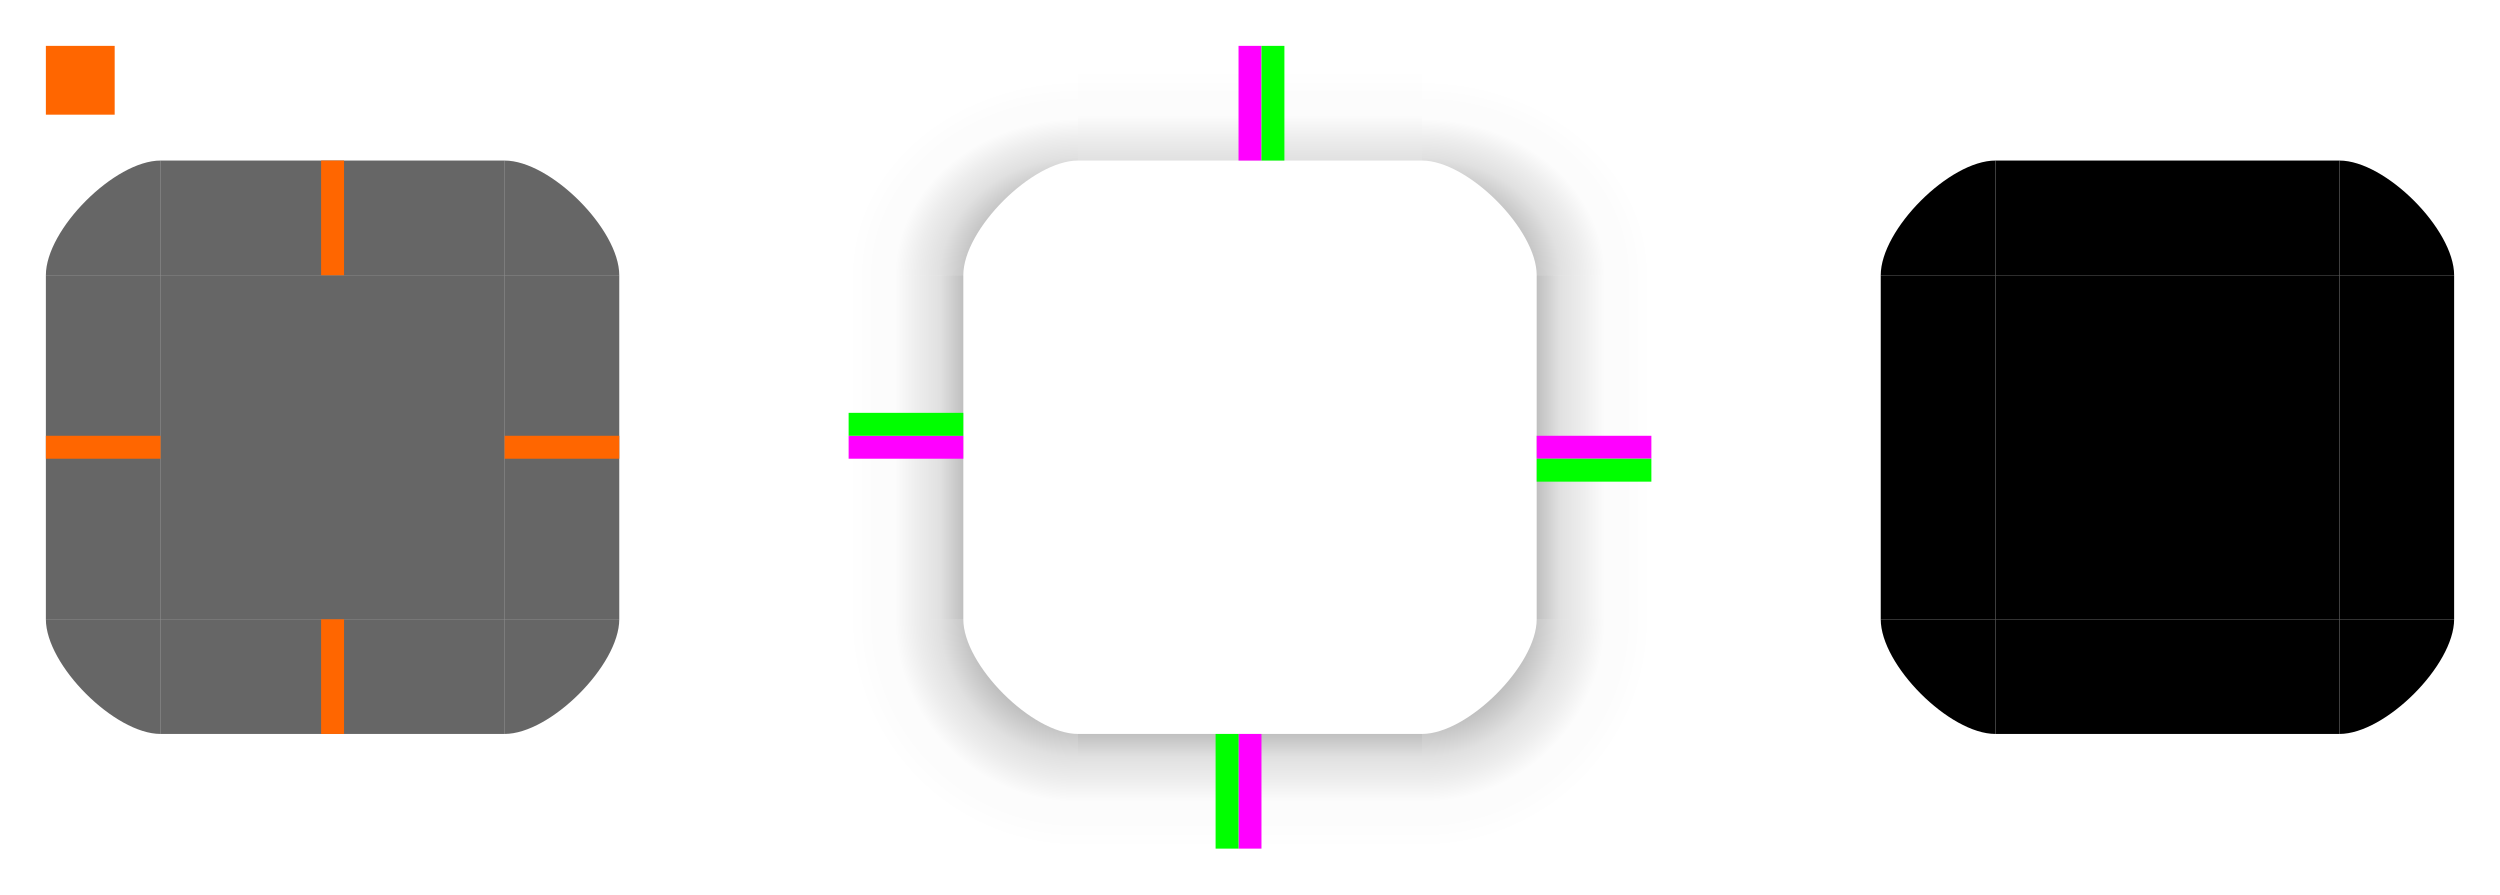
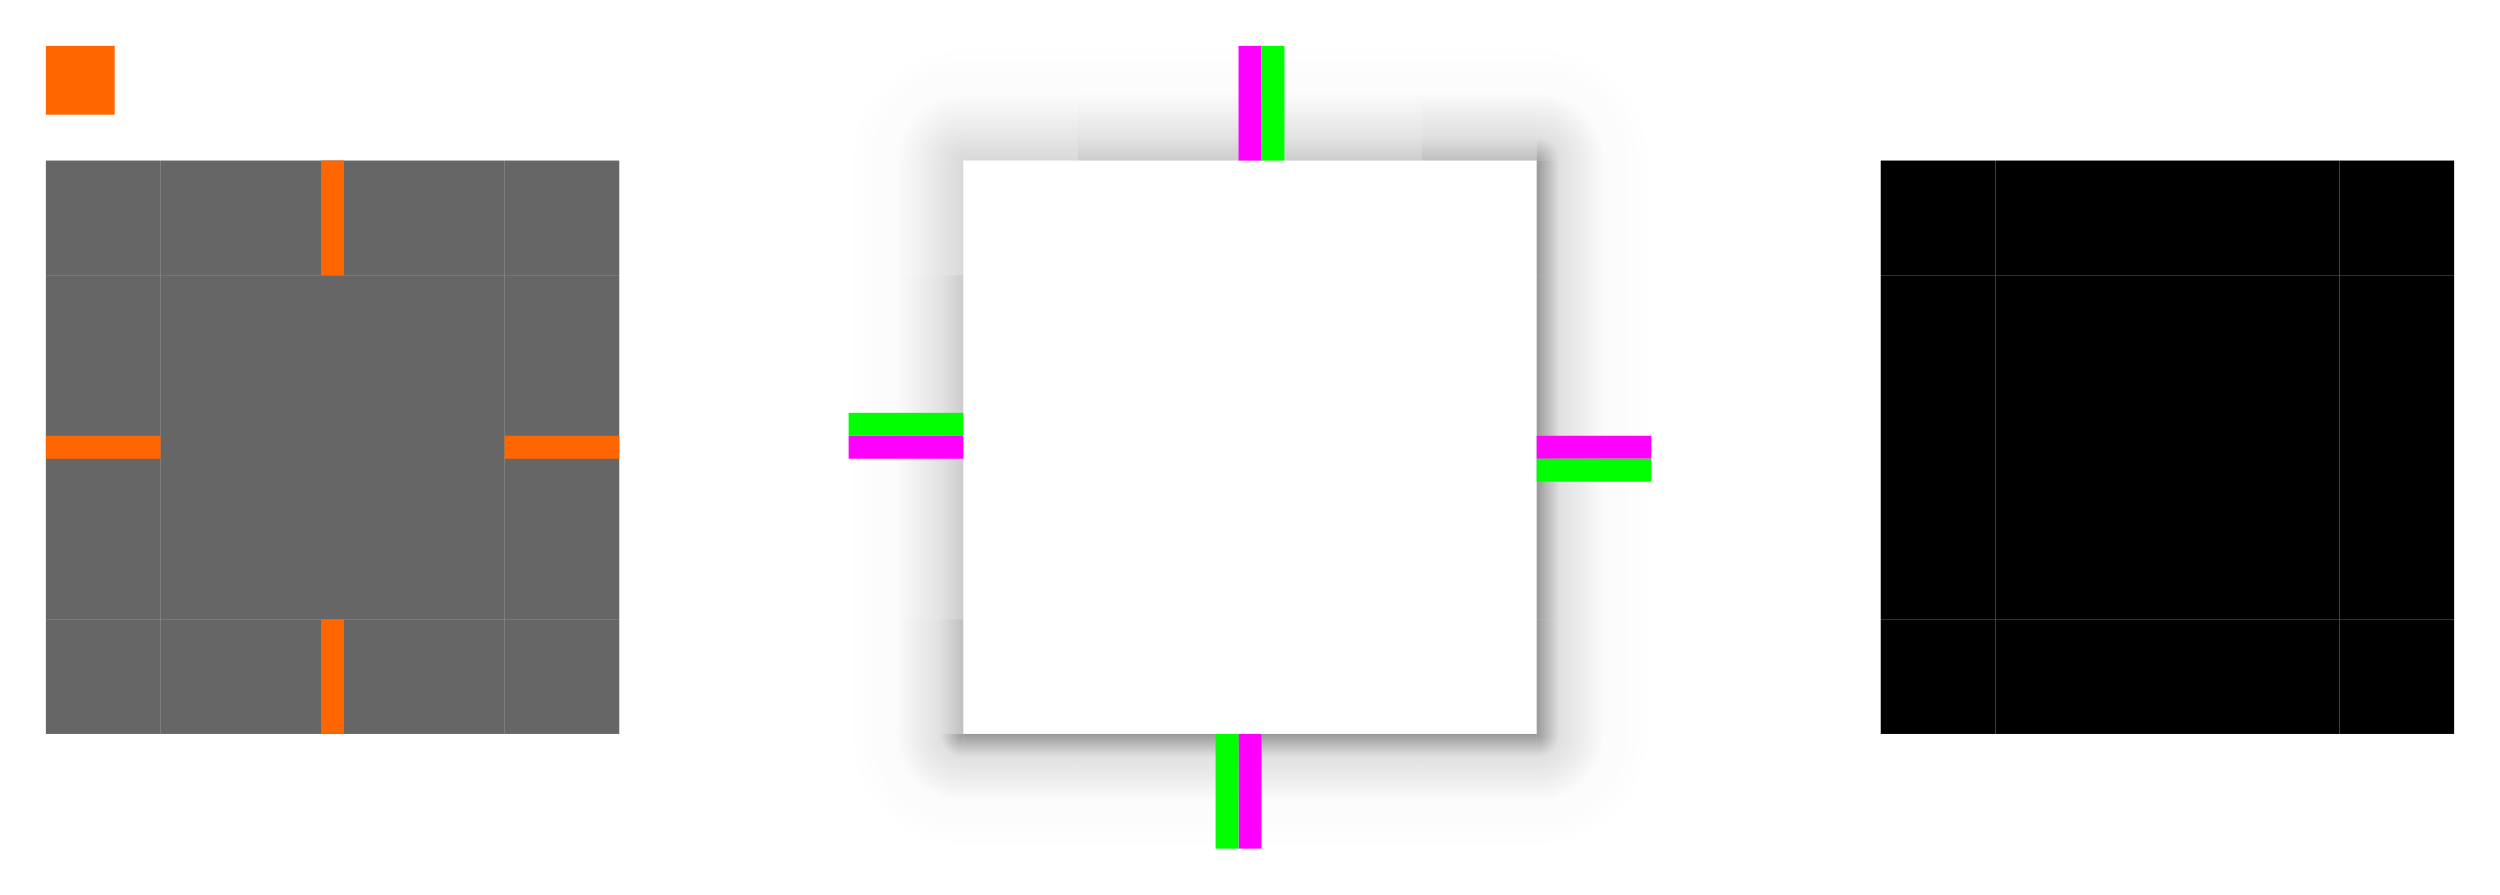
<svg xmlns="http://www.w3.org/2000/svg" xmlns:xlink="http://www.w3.org/1999/xlink" width="109" height="39" viewBox="0 0 109 39" version="1.1" id="svg5">
  <defs id="defs2">
-     <linearGradient id="linearGradient20574">
-       <stop style="stop-color:#000000;stop-opacity:0.45" offset="0" id="stop20560" />
-       <stop style="stop-color:#000000;stop-opacity:0.31" offset="0.4" id="stop20562" />
-       <stop style="stop-color:#000000;stop-opacity:0.12" offset="0.6" id="stop20564" />
-       <stop style="stop-color:#000000;stop-opacity:0.07" offset="0.7" id="stop20566" />
-       <stop style="stop-color:#000000;stop-opacity:0.01" offset="0.8" id="stop20568" />
-       <stop style="stop-color:#000000;stop-opacity:0.01" offset="0.9" id="stop20570" />
-       <stop style="stop-color:#000000;stop-opacity:0;" offset="1" id="stop20572" />
+     <linearGradient xlink:href="#linearGradient7934" id="linearGradient2326" gradientUnits="userSpaceOnUse" x1="328" y1="355" x2="328" y2="350" />
+     <linearGradient id="linearGradient7934">
+       <stop style="stop-color:#000000;stop-opacity:0.2" offset="0" id="stop7922" />
+       <stop style="stop-color:#000000;stop-opacity:0.11" offset="0.2" id="stop7924" />
+       <stop style="stop-color:#000000;stop-opacity:0.06" offset="0.4" id="stop7926" />
+       <stop style="stop-color:#000000;stop-opacity:0.01" offset="0.599" id="stop7928" />
+       <stop style="stop-color:#000000;stop-opacity:0.01" offset="0.798" id="stop7930" />
+       <stop style="stop-color:#000000;stop-opacity:0;" offset="1" id="stop7932" />
    </linearGradient>
-     <linearGradient id="linearGradient20558">
-       <stop style="stop-color:#000000;stop-opacity:0.45" offset="0" id="stop20544" />
-       <stop style="stop-color:#000000;stop-opacity:0.31" offset="0.4" id="stop20546" />
-       <stop style="stop-color:#000000;stop-opacity:0.12" offset="0.6" id="stop20548" />
-       <stop style="stop-color:#000000;stop-opacity:0.07" offset="0.7" id="stop20550" />
-       <stop style="stop-color:#000000;stop-opacity:0.01" offset="0.8" id="stop20552" />
-       <stop style="stop-color:#000000;stop-opacity:0.01" offset="0.9" id="stop20554" />
-       <stop style="stop-color:#000000;stop-opacity:0;" offset="1" id="stop20556" />
+     <linearGradient xlink:href="#linearGradient7934" id="linearGradient2328" gradientUnits="userSpaceOnUse" gradientTransform="translate(-695,-40)" x1="328" y1="355" x2="328" y2="350" />
+     <linearGradient xlink:href="#linearGradient7266" id="linearGradient2330" gradientUnits="userSpaceOnUse" gradientTransform="translate(-695,-695)" x1="328" y1="355" x2="328" y2="350" />
+     <linearGradient id="linearGradient7266">
+       <stop style="stop-color:#000000;stop-opacity:0.4" offset="0" id="stop7254" />
+       <stop style="stop-color:#000000;stop-opacity:0.12" offset="0.2" id="stop7256" />
+       <stop style="stop-color:#000000;stop-opacity:0.07" offset="0.4" id="stop7258" />
+       <stop style="stop-color:#000000;stop-opacity:0.01" offset="0.599" id="stop7260" />
+       <stop style="stop-color:#000000;stop-opacity:0.01" offset="0.798" id="stop7262" />
+       <stop style="stop-color:#000000;stop-opacity:0;" offset="1" id="stop7264" />
    </linearGradient>
-     <linearGradient id="linearGradient20542">
-       <stop style="stop-color:#000000;stop-opacity:0.45" offset="0" id="stop20528" />
-       <stop style="stop-color:#000000;stop-opacity:0.31" offset="0.4" id="stop20530" />
-       <stop style="stop-color:#000000;stop-opacity:0.12" offset="0.6" id="stop20532" />
-       <stop style="stop-color:#000000;stop-opacity:0.07" offset="0.7" id="stop20534" />
-       <stop style="stop-color:#000000;stop-opacity:0.01" offset="0.8" id="stop20536" />
-       <stop style="stop-color:#000000;stop-opacity:0.01" offset="0.9" id="stop20538" />
-       <stop style="stop-color:#000000;stop-opacity:0;" offset="1" id="stop20540" />
+     <linearGradient xlink:href="#linearGradient7266" id="linearGradient2332" gradientUnits="userSpaceOnUse" gradientTransform="translate(-655,-735)" x1="328" y1="355" x2="328" y2="350" />
+     <radialGradient xlink:href="#linearGradient7162" id="radialGradient5825" cx="340" cy="400" fx="340" fy="400" r="3" gradientUnits="userSpaceOnUse" gradientTransform="matrix(1.666668,-7.1111299e-6,7.1111252e-6,1.666667,-226.6699,-266.6642)" />
+     <linearGradient id="linearGradient7162">
+       <stop style="stop-color:#000000;stop-opacity:0.35" offset="0" id="stop7150" />
+       <stop style="stop-color:#000000;stop-opacity:0.12" offset="0.2" id="stop7152" />
+       <stop style="stop-color:#000000;stop-opacity:0.07" offset="0.4" id="stop7154" />
+       <stop style="stop-color:#000000;stop-opacity:0.01" offset="0.599" id="stop7156" />
+       <stop style="stop-color:#000000;stop-opacity:0.01" offset="0.798" id="stop7158" />
+       <stop style="stop-color:#000000;stop-opacity:0;" offset="1" id="stop7160" />
    </linearGradient>
-     <linearGradient id="linearGradient20488">
-       <stop style="stop-color:#000000;stop-opacity:0.25" offset="0" id="stop20476" />
-       <stop style="stop-color:#000000;stop-opacity:0.12" offset="0.2" id="stop20478" />
-       <stop style="stop-color:#000000;stop-opacity:0.07" offset="0.4" id="stop20480" />
-       <stop style="stop-color:#000000;stop-opacity:0.01" offset="0.599" id="stop20482" />
-       <stop style="stop-color:#000000;stop-opacity:0.01" offset="0.798" id="stop20484" />
-       <stop style="stop-color:#000000;stop-opacity:0;" offset="1" id="stop20486" />
+     <linearGradient xlink:href="#linearGradient921" id="linearGradient6084" x1="337" y1="400" x2="337" y2="395" gradientUnits="userSpaceOnUse" />
+     <linearGradient id="linearGradient921">
+       <stop style="stop-color:#000000;stop-opacity:0.25" offset="0" id="stop909" />
+       <stop style="stop-color:#000000;stop-opacity:0.12" offset="0.2" id="stop911" />
+       <stop style="stop-color:#000000;stop-opacity:0.07" offset="0.4" id="stop913" />
+       <stop style="stop-color:#000000;stop-opacity:0.01" offset="0.599" id="stop915" />
+       <stop style="stop-color:#000000;stop-opacity:0.01" offset="0.798" id="stop917" />
+       <stop style="stop-color:#000000;stop-opacity:0;" offset="1" id="stop919" />
    </linearGradient>
-     <linearGradient id="linearGradient20474">
-       <stop style="stop-color:#000000;stop-opacity:0.25" offset="0" id="stop20462" />
-       <stop style="stop-color:#000000;stop-opacity:0.12" offset="0.2" id="stop20464" />
-       <stop style="stop-color:#000000;stop-opacity:0.07" offset="0.4" id="stop20466" />
-       <stop style="stop-color:#000000;stop-opacity:0.01" offset="0.599" id="stop20468" />
-       <stop style="stop-color:#000000;stop-opacity:0.01" offset="0.798" id="stop20470" />
-       <stop style="stop-color:#000000;stop-opacity:0;" offset="1" id="stop20472" />
+     <linearGradient xlink:href="#linearGradient7266" id="linearGradient6281" gradientUnits="userSpaceOnUse" x1="337" y1="400" x2="337" y2="395" gradientTransform="rotate(90,337.5,402.5)" />
+     <radialGradient xlink:href="#linearGradient7266" id="radialGradient5825-1" cx="340" cy="400" fx="340" fy="400" r="3" gradientUnits="userSpaceOnUse" gradientTransform="matrix(1.666668,-7.1111299e-6,7.1111252e-6,1.666667,-226.6699,-266.6642)" />
+     <linearGradient xlink:href="#linearGradient7266" id="linearGradient6915" gradientUnits="userSpaceOnUse" x1="337" y1="400" x2="337" y2="395" />
+     <radialGradient xlink:href="#linearGradient7266" id="radialGradient5825-2" cx="340" cy="400" fx="340" fy="400" r="3" gradientUnits="userSpaceOnUse" gradientTransform="matrix(1.666668,-7.1111299e-6,7.1111252e-6,1.666667,-226.6699,-266.6642)" />
+     <linearGradient xlink:href="#linearGradient921" id="linearGradient6995" gradientUnits="userSpaceOnUse" gradientTransform="rotate(90,337.5,402.5)" x1="337" y1="400" x2="337" y2="395" />
+     <radialGradient xlink:href="#linearGradient7692" id="radialGradient5825-5" cx="340" cy="400" fx="340" fy="400" r="3" gradientUnits="userSpaceOnUse" gradientTransform="matrix(1.666668,-7.1111299e-6,7.1111252e-6,1.666667,-226.6699,-266.6642)" />
+     <linearGradient id="linearGradient7692">
+       <stop style="stop-color:#000000;stop-opacity:0.15" offset="0" id="stop7680" />
+       <stop style="stop-color:#000000;stop-opacity:0.1" offset="0.2" id="stop7682" />
+       <stop style="stop-color:#000000;stop-opacity:0.05" offset="0.4" id="stop7684" />
+       <stop style="stop-color:#000000;stop-opacity:0.01" offset="0.599" id="stop7686" />
+       <stop style="stop-color:#000000;stop-opacity:0.01" offset="0.798" id="stop7688" />
+       <stop style="stop-color:#000000;stop-opacity:0;" offset="1" id="stop7690" />
    </linearGradient>
-     <linearGradient id="linearGradient19446">
-       <stop style="stop-color:#000000;stop-opacity:0.45" offset="0" id="stop19432" />
-       <stop style="stop-color:#000000;stop-opacity:0.31" offset="0.4" id="stop19434" />
-       <stop style="stop-color:#000000;stop-opacity:0.12" offset="0.6" id="stop19436" />
-       <stop style="stop-color:#000000;stop-opacity:0.07" offset="0.7" id="stop19438" />
-       <stop style="stop-color:#000000;stop-opacity:0.01" offset="0.8" id="stop19440" />
-       <stop style="stop-color:#000000;stop-opacity:0.01" offset="0.9" id="stop19442" />
-       <stop style="stop-color:#000000;stop-opacity:0;" offset="1" id="stop19444" />
-     </linearGradient>
-     <linearGradient id="linearGradient18914">
-       <stop style="stop-color:#000000;stop-opacity:0.25" offset="0" id="stop18902" />
-       <stop style="stop-color:#000000;stop-opacity:0.12" offset="0.2" id="stop18904" />
-       <stop style="stop-color:#000000;stop-opacity:0.07" offset="0.4" id="stop18906" />
-       <stop style="stop-color:#000000;stop-opacity:0.01" offset="0.599" id="stop18908" />
-       <stop style="stop-color:#000000;stop-opacity:0.01" offset="0.798" id="stop18910" />
-       <stop style="stop-color:#000000;stop-opacity:0;" offset="1" id="stop18912" />
-     </linearGradient>
-     <linearGradient id="linearGradient15516">
-       <stop style="stop-color:#000000;stop-opacity:0.12" offset="0" id="stop15504" />
-       <stop style="stop-color:#000000;stop-opacity:0.07" offset="0.2" id="stop15506" />
-       <stop style="stop-color:#000000;stop-opacity:0.01" offset="0.4" id="stop15508" />
-       <stop style="stop-color:#000000;stop-opacity:0.01" offset="0.599" id="stop15510" />
-       <stop style="stop-color:#000000;stop-opacity:0" offset="0.798" id="stop15512" />
-       <stop style="stop-color:#000000;stop-opacity:0;" offset="1" id="stop15514" />
-     </linearGradient>
-     <radialGradient xlink:href="#linearGradient20542" id="radialGradient12583-2-82-3-9" cx="310" cy="361.25" fx="310" fy="361.25" r="5" gradientUnits="userSpaceOnUse" gradientTransform="matrix(0,2,-2,0,1057.5,-245)" />
-     <linearGradient xlink:href="#linearGradient15516" id="linearGradient18867" gradientUnits="userSpaceOnUse" x1="328" y1="355" x2="328" y2="350" />
-     <linearGradient xlink:href="#linearGradient18914" id="linearGradient18871" gradientUnits="userSpaceOnUse" gradientTransform="translate(-695,-40)" x1="328" y1="355" x2="328" y2="350" />
-     <linearGradient xlink:href="#linearGradient20474" id="linearGradient19227" gradientUnits="userSpaceOnUse" gradientTransform="translate(-695,-695)" x1="328" y1="355" x2="328" y2="350" />
-     <linearGradient xlink:href="#linearGradient20488" id="linearGradient19258" gradientUnits="userSpaceOnUse" gradientTransform="translate(-655,-735)" x1="328" y1="355" x2="328" y2="350" />
-     <radialGradient xlink:href="#linearGradient20558" id="radialGradient12583-2-82-3-9-5" cx="310" cy="361.25" fx="310" fy="361.25" r="5" gradientUnits="userSpaceOnUse" gradientTransform="matrix(0,2,2,0,-402.5,-245)" />
-     <radialGradient xlink:href="#linearGradient20574" id="radialGradient12583-2-82-3-9-5-1" cx="310" cy="361.25" fx="310" fy="361.25" r="5" gradientUnits="userSpaceOnUse" gradientTransform="matrix(0,-1.707342,-2,0,1057.5,889.2759)" />
-     <radialGradient xlink:href="#linearGradient19446" id="radialGradient12583-2-82-3-9-5-1-2" cx="310" cy="361.25" fx="310" fy="361.25" r="5" gradientUnits="userSpaceOnUse" gradientTransform="matrix(0,-1.707342,2,0,-402.5,889.2759)" />
+     <linearGradient xlink:href="#linearGradient7692" id="linearGradient7071" gradientUnits="userSpaceOnUse" x1="337" y1="400" x2="337" y2="395" />
+     <linearGradient xlink:href="#linearGradient7692" id="linearGradient7073" gradientUnits="userSpaceOnUse" gradientTransform="rotate(90,337.5,402.5)" x1="337" y1="400" x2="337" y2="395" />
+     <linearGradient xlink:href="#linearGradient7266" id="linearGradient1229" gradientUnits="userSpaceOnUse" gradientTransform="rotate(90,337.5,402.5)" x1="337" y1="400" x2="337" y2="395" />
+     <linearGradient xlink:href="#linearGradient7266" id="linearGradient1231" gradientUnits="userSpaceOnUse" x1="337" y1="400" x2="337" y2="395" />
  </defs>
  <g id="layer1" transform="translate(-273,-348)">
    <rect style="opacity:1;fill-opacity:0.6;fill-rule:nonzero" id="center" width="15" height="15" x="280" y="360" class="ColorScheme-Background" />
    <rect style="opacity:1;fill-opacity:0.6;fill-rule:evenodd" id="right" width="5" height="15" x="295" y="360" class="ColorScheme-Background" />
    <rect style="opacity:1;fill-opacity:0.6;fill-rule:nonzero" id="top" width="15" height="5" x="280" y="355" class="ColorScheme-Background" />
    <rect style="opacity:1;fill-opacity:0.6;fill-rule:evenodd" id="left" width="5" height="15" x="275" y="360" class="ColorScheme-Background" />
    <rect style="opacity:1;fill-opacity:0.6;fill-rule:evenodd" id="bottom" width="15" height="5" x="280" y="375" class="ColorScheme-Background" />
-     <path d="m 295,355 v 5 h 5 c 0,-2 -3,-5 -5,-5 z" id="topright" style="opacity:1;fill-opacity:0.6;fill-rule:nonzero" class="ColorScheme-Background" />
-     <path d="m 275,360 h 5 v -5 c -2,0 -5,3 -5,5 z" id="topleft" style="opacity:1;fill-opacity:0.6;fill-rule:nonzero" class="ColorScheme-Background" />
-     <path d="m 280,380 v -5 h -5 c 0,2 3,5 5,5 z" id="bottomleft" style="opacity:1;fill-opacity:0.6;fill-rule:nonzero" class="ColorScheme-Background" />
-     <path d="m 300,375 h -5 v 5 c 2,0 5,-3 5,-5 z" id="bottomright" style="opacity:1;fill-opacity:0.6;fill-rule:nonzero" class="ColorScheme-Background" />
    <rect style="fill:#000000;fill-opacity:1;fill-rule:nonzero" id="mask-center" width="15" height="15" x="360" y="360" />
    <rect style="fill:#000000;fill-opacity:1;fill-rule:evenodd" id="mask-right" width="5" height="15" x="375" y="360" />
    <rect style="fill:#000000;fill-opacity:1;fill-rule:nonzero" id="mask-top" width="15" height="5" x="360" y="355" />
    <rect style="fill:#000000;fill-opacity:1;fill-rule:evenodd" id="mask-left" width="5" height="15" x="355" y="360" />
    <rect style="fill:#000000;fill-opacity:1;fill-rule:evenodd" id="mask-bottom" width="15" height="5" x="360" y="375" />
-     <path d="m 375,355 v 5 h 5 c 0,-2 -3,-5 -5,-5 z" id="mask-topright" style="fill:#000000;fill-opacity:1" />
-     <path d="m 355,360 h 5 v -5 c -2,0 -5,3 -5,5 z" id="mask-topleft" style="fill:#000000;fill-opacity:1" />
-     <path d="m 360,380 v -5 h -5 c 0,2 3,5 5,5 z" id="mask-bottomleft" style="fill:#000000;fill-opacity:1" />
-     <path d="m 380,375 h -5 v 5 c 2,0 5,-3 5,-5 z" id="mask-bottomright" style="fill:#000000;fill-opacity:1" />
    <rect style="opacity:1;fill:#ff6600;fill-opacity:1;fill-rule:nonzero" id="hint-left-margin" width="5" height="1" x="275" y="367" />
    <rect style="opacity:1;fill:#ff6600;fill-opacity:1;fill-rule:nonzero" id="hint-top-margin" width="1" height="5" x="287" y="355" />
    <rect style="opacity:1;fill:#ff6600;fill-opacity:1;fill-rule:nonzero" id="hint-right-margin" width="5" height="1" x="295" y="367" />
    <rect style="opacity:1;fill:#ff6600;fill-opacity:1;fill-rule:nonzero" id="hint-bottom-margin" width="1" height="5" x="287" y="375" />
    <g id="g4866">
      <g id="g4869" />
    </g>
-     <rect style="fill:url(#linearGradient18867);fill-opacity:1;fill-rule:nonzero" id="shadow-top" width="15" height="5" x="320" y="350" />
-     <rect style="fill:url(#linearGradient18871);fill-opacity:1;fill-rule:nonzero" id="shadow-left" width="15" height="5" x="-375" y="310" transform="rotate(-90)" />
-     <rect style="fill:url(#linearGradient19227);fill-opacity:1;fill-rule:nonzero" id="shadow-right" width="15" height="5" x="-375" y="-345" transform="matrix(0,-1,-1,0,0,0)" />
-     <rect style="fill:url(#linearGradient19258);fill-opacity:1;fill-rule:nonzero" id="shadow-bottom" width="15" height="5" x="-335" y="-385" transform="scale(-1)" />
-     <path style="fill:url(#radialGradient12583-2-82-3-9);fill-opacity:1;stroke:none;stroke-width:1px;stroke-linecap:butt;stroke-linejoin:miter;stroke-opacity:1" d="m 340,375 c 0,2 -3,5 -5,5 v 5 h 10 v -10 c -1.575,0 -2.417,0 -5,0 z" id="shadow-bottomright" />
-     <path style="fill:url(#radialGradient12583-2-82-3-9-5);fill-opacity:1;stroke:none;stroke-width:1px;stroke-linecap:butt;stroke-linejoin:miter;stroke-opacity:1" d="m 315,375 c 0,2 3,5 5,5 v 5 h -10 v -10 c 1.575,0 2.417,0 5,0 z" id="shadow-bottomleft" />
-     <path style="fill:url(#radialGradient12583-2-82-3-9-5-1);fill-opacity:1;stroke:none;stroke-width:1px;stroke-linecap:butt;stroke-linejoin:miter;stroke-opacity:1" d="m 340,360 c 0,-2 -3,-5 -5,-5 v -5 h 10 v 10 c -1.575,0 -2.417,0 -5,0 z" id="shadow-topright" />
-     <path style="fill:url(#radialGradient12583-2-82-3-9-5-1-2);fill-opacity:1;stroke:none;stroke-width:1px;stroke-linecap:butt;stroke-linejoin:miter;stroke-opacity:1" d="m 315,360 c 0,-2 3,-5 5,-5 v -5 h -10 v 10 c 1.575,0 2.417,0 5,0 z" id="shadow-topleft" />
-     <rect style="opacity:1;fill:#ff00ff;fill-opacity:1;fill-rule:nonzero;stroke:none;stroke-opacity:0.31" id="shadow-hint-top-margin" width="1" height="5" x="327" y="350" />
-     <rect style="opacity:1;fill:#ff00ff;fill-opacity:1;fill-rule:nonzero;stroke:none;stroke-opacity:0.31" id="shadow-hint-right-margin" width="5" height="1" x="340" y="367" />
-     <rect style="opacity:1;fill:#ff00ff;fill-opacity:1;fill-rule:nonzero;stroke:none;stroke-opacity:0.31" id="shadow-hint-bottom-margin" width="1" height="5" x="327" y="380" />
-     <rect style="opacity:1;fill:#ff00ff;fill-opacity:1;fill-rule:nonzero;stroke:none;stroke-opacity:0.31" id="shadow-hint-left-margin" width="5" height="1" x="310" y="367" />
-     <rect style="opacity:1;fill:#00ff00;fill-opacity:1;fill-rule:nonzero;stroke:none;stroke-opacity:0.31" id="shadow-hint-top-inset" width="1" height="5" x="328" y="350" />
-     <rect style="opacity:1;fill:#00ff00;fill-opacity:1;fill-rule:nonzero;stroke:none;stroke-opacity:0.31" id="shadow-hint-right-inset" width="5" height="1" x="340" y="368" />
-     <rect style="opacity:1;fill:#00ff00;fill-opacity:1;fill-rule:nonzero;stroke:none;stroke-opacity:0.31" id="shadow-hint-bottom-inset" width="1" height="5" x="326" y="380" />
-     <rect style="opacity:1;fill:#00ff00;fill-opacity:1;fill-rule:nonzero;stroke:none;stroke-opacity:0.31" id="shadow-hint-left-inset" width="5" height="1" x="310" y="366" />
    <rect style="fill:#ff6600" id="hint-tile-center" width="3" height="3" x="275" y="350" />
+     <rect style="opacity:1;fill-opacity:0.6;fill-rule:nonzero" id="topleft" width="5" height="5" x="275" y="355" class="ColorScheme-Background" />
+     <rect style="fill-opacity:0.6;fill-rule:nonzero" id="topright" width="5" height="5" x="295" y="355" class="ColorScheme-Background" />
+     <rect style="fill-opacity:0.6;fill-rule:nonzero" id="bottomright" width="5" height="5" x="295" y="375" class="ColorScheme-Background" />
+     <rect style="fill-opacity:0.6;fill-rule:nonzero" id="bottomleft" width="5" height="5" x="275" y="375" class="ColorScheme-Background" />
+     <rect style="fill:#000000;fill-opacity:1;fill-rule:nonzero;stroke-width:0.577" id="mask-topleft" width="5" height="5" x="355" y="355" />
+     <rect style="fill:#000000;fill-opacity:1;fill-rule:nonzero;stroke-width:0.577" id="mask-topright" width="5" height="5" x="375" y="355" />
+     <rect style="fill:#000000;fill-opacity:1;fill-rule:nonzero;stroke-width:0.577" id="mask-bottomright" width="5" height="5" x="375" y="375" />
+     <rect style="fill:#000000;fill-opacity:1;fill-rule:nonzero;stroke-width:0.577" id="mask-bottomleft" width="5" height="5" x="355" y="375" />
+     <rect style="fill:url(#linearGradient2326);fill-opacity:1;fill-rule:nonzero" id="shadow-top" width="15" height="5" x="320" y="350" />
+     <rect style="fill:url(#linearGradient2328);fill-opacity:1;fill-rule:nonzero" id="shadow-lef" width="15" height="5" x="-375" y="310" transform="rotate(-90)" />
+     <rect style="fill:url(#linearGradient2330);fill-opacity:1;fill-rule:nonzero" id="shadow-right" width="15" height="5" x="-375" y="-345" transform="matrix(0,-1,-1,0,0,0)" />
+     <rect style="fill:url(#linearGradient2332);fill-opacity:1;fill-rule:nonzero" id="shadow-bottom" width="15" height="5" x="-335" y="-385" transform="scale(-1)" />
+     <rect style="fill:#ff00ff;fill-opacity:1;fill-rule:nonzero;stroke:none;stroke-opacity:0.31" id="shadow-hint-top-margin-1" width="1" height="5" x="327" y="350" />
+     <rect style="fill:#ff00ff;fill-opacity:1;fill-rule:nonzero;stroke:none;stroke-opacity:0.31" id="shadow-hint-right-margin-4" width="5" height="1" x="340" y="367" />
+     <rect style="fill:#ff00ff;fill-opacity:1;fill-rule:nonzero;stroke:none;stroke-opacity:0.31" id="shadow-hint-bottom-margin-5" width="1" height="5" x="327" y="380" />
+     <rect style="fill:#ff00ff;fill-opacity:1;fill-rule:nonzero;stroke:none;stroke-opacity:0.31" id="shadow-hint-left-margin-2" width="5" height="1" x="310" y="367" />
+     <rect style="fill:#00ff00;fill-opacity:1;fill-rule:nonzero;stroke:none;stroke-opacity:0.31" id="shadow-hint-top-inset-1" width="1" height="5" x="328" y="350" />
+     <rect style="fill:#00ff00;fill-opacity:1;fill-rule:nonzero;stroke:none;stroke-opacity:0.31" id="shadow-hint-right-inset-1" width="5" height="1" x="340" y="368" />
+     <rect style="fill:#00ff00;fill-opacity:1;fill-rule:nonzero;stroke:none;stroke-opacity:0.31" id="shadow-hint-bottom-inset-9" width="1" height="5" x="326" y="380" />
+     <rect style="fill:#00ff00;fill-opacity:1;fill-rule:nonzero;stroke:none;stroke-opacity:0.31" id="shadow-hint-left-inset-8" width="5" height="1" x="310" y="366" />
+     <g id="shadow-topright" transform="translate(0,-45)">
+       <path style="fill:url(#radialGradient5825);fill-opacity:1;stroke:none;stroke-width:1px;stroke-linecap:butt;stroke-linejoin:miter;stroke-opacity:1" d="m 340,395 v 5 h 5 v -5 z" id="path5817" />
+       <path style="fill:url(#linearGradient6084);fill-opacity:1;stroke:none;stroke-width:1px;stroke-linecap:butt;stroke-linejoin:miter;stroke-opacity:1" d="m 335,400 v -5 h 5 v 5 z" id="path6010" />
+       <path style="fill:url(#linearGradient1229);fill-opacity:1;stroke:none;stroke-width:1px;stroke-linecap:butt;stroke-linejoin:miter;stroke-opacity:1" d="m 340,400 h 5 v 5 h -5 z" id="path6010-6" />
+     </g>
+     <g id="shadow-bottomright" transform="rotate(90,350,390)">
+       <path style="fill:url(#radialGradient5825-1);fill-opacity:1;stroke:none;stroke-width:1px;stroke-linecap:butt;stroke-linejoin:miter;stroke-opacity:1" d="m 340,395 v 5 h 5 v -5 z" id="path5817-4" />
+       <path style="fill:url(#linearGradient1231);fill-opacity:1;stroke:none;stroke-width:1px;stroke-linecap:butt;stroke-linejoin:miter;stroke-opacity:1" d="m 335,400 v -5 h 5 v 5 z" id="path6010-4" />
+       <path style="fill:url(#linearGradient6281);fill-opacity:1;stroke:none;stroke-width:1px;stroke-linecap:butt;stroke-linejoin:miter;stroke-opacity:1" d="m 340,400 h 5 v 5 h -5 z" id="path6010-6-8" />
+     </g>
+     <g id="shadow-bottomleft" transform="rotate(180,327.5,390)">
+       <path style="fill:url(#radialGradient5825-2);fill-opacity:1;stroke:none;stroke-width:1px;stroke-linecap:butt;stroke-linejoin:miter;stroke-opacity:1" d="m 340,395 v 5 h 5 v -5 z" id="path5817-7" />
+       <path style="fill:url(#linearGradient6915);fill-opacity:1;stroke:none;stroke-width:1px;stroke-linecap:butt;stroke-linejoin:miter;stroke-opacity:1" d="m 335,400 v -5 h 5 v 5 z" id="path6010-61" />
+       <path style="fill:url(#linearGradient6995);fill-opacity:1;stroke:none;stroke-width:1px;stroke-linecap:butt;stroke-linejoin:miter;stroke-opacity:1" d="m 340,400 h 5 v 5 h -5 z" id="path6010-6-6" />
+     </g>
+     <g id="shadow-topleft" transform="rotate(-90,305,390)">
+       <path style="fill:url(#radialGradient5825-5);fill-opacity:1;stroke:none;stroke-width:1px;stroke-linecap:butt;stroke-linejoin:miter;stroke-opacity:1" d="m 340,395 v 5 h 5 v -5 z" id="path5817-8" />
+       <path style="fill:url(#linearGradient7071);fill-opacity:1;stroke:none;stroke-width:1px;stroke-linecap:butt;stroke-linejoin:miter;stroke-opacity:1" d="m 335,400 v -5 h 5 v 5 z" id="path6010-8" />
+       <path style="fill:url(#linearGradient7073);fill-opacity:1;stroke:none;stroke-width:1px;stroke-linecap:butt;stroke-linejoin:miter;stroke-opacity:1" d="m 340,400 h 5 v 5 h -5 z" id="path6010-6-83" />
+     </g>
  </g>
</svg>
